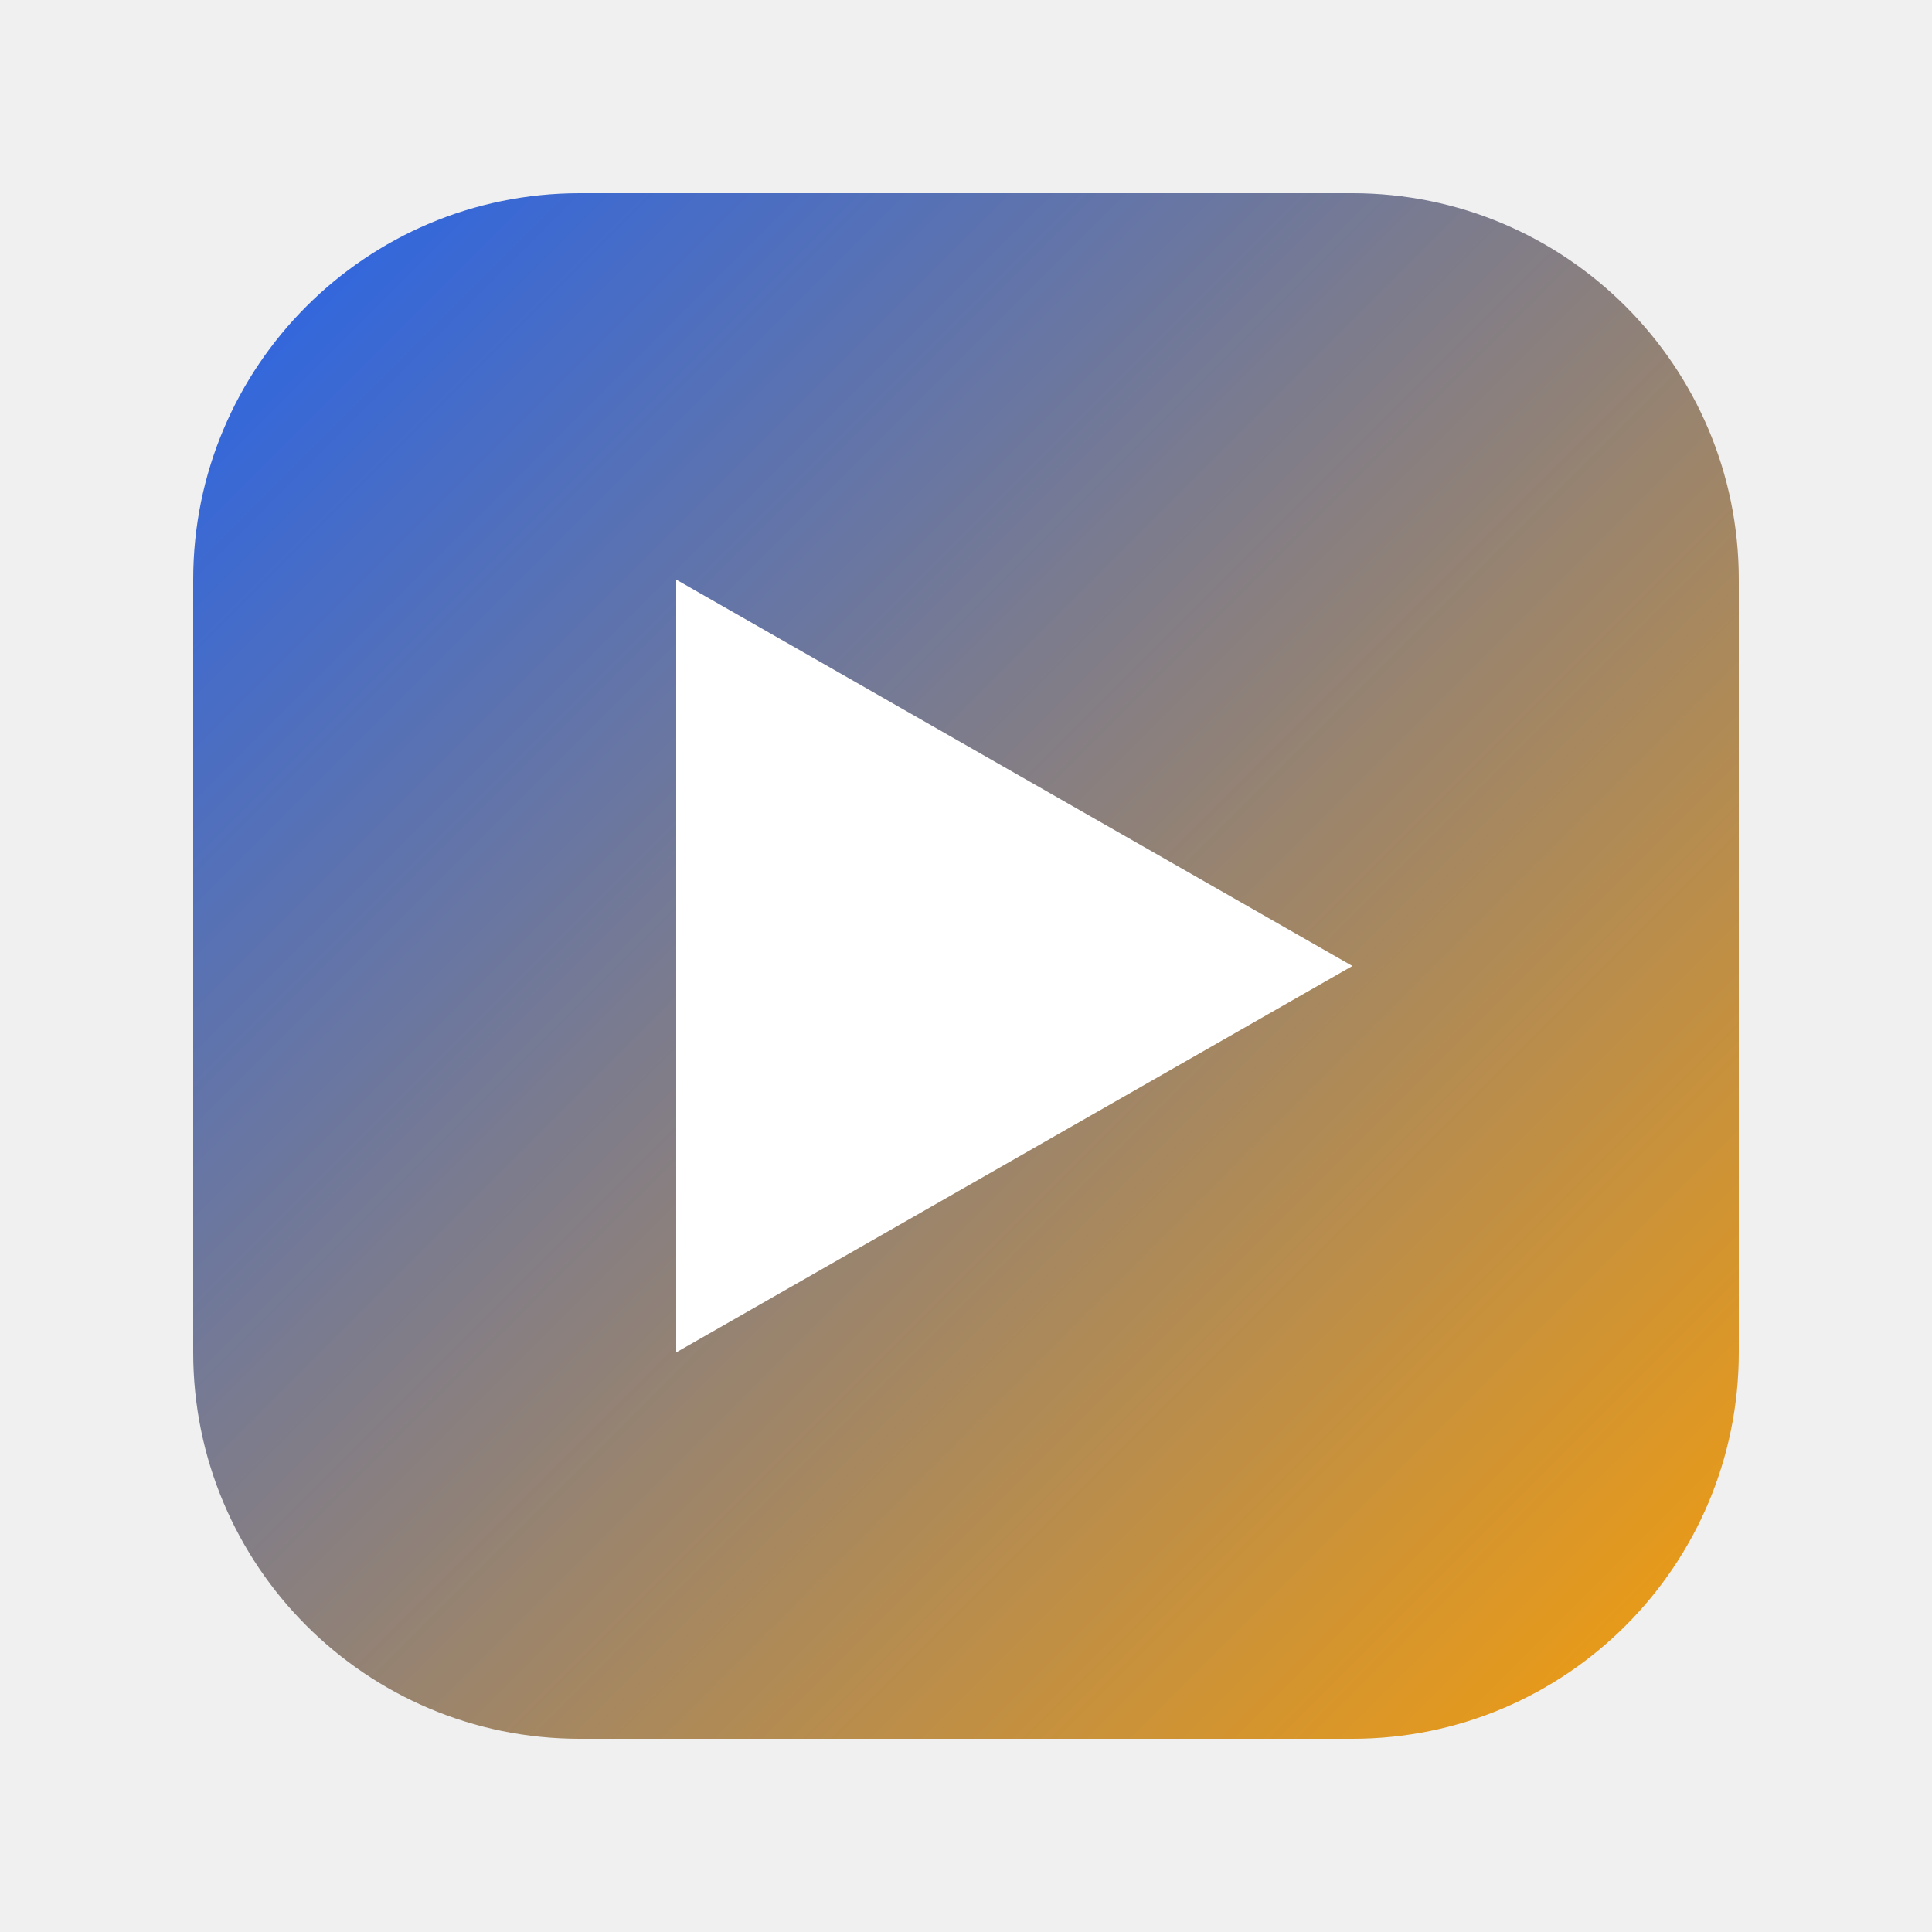
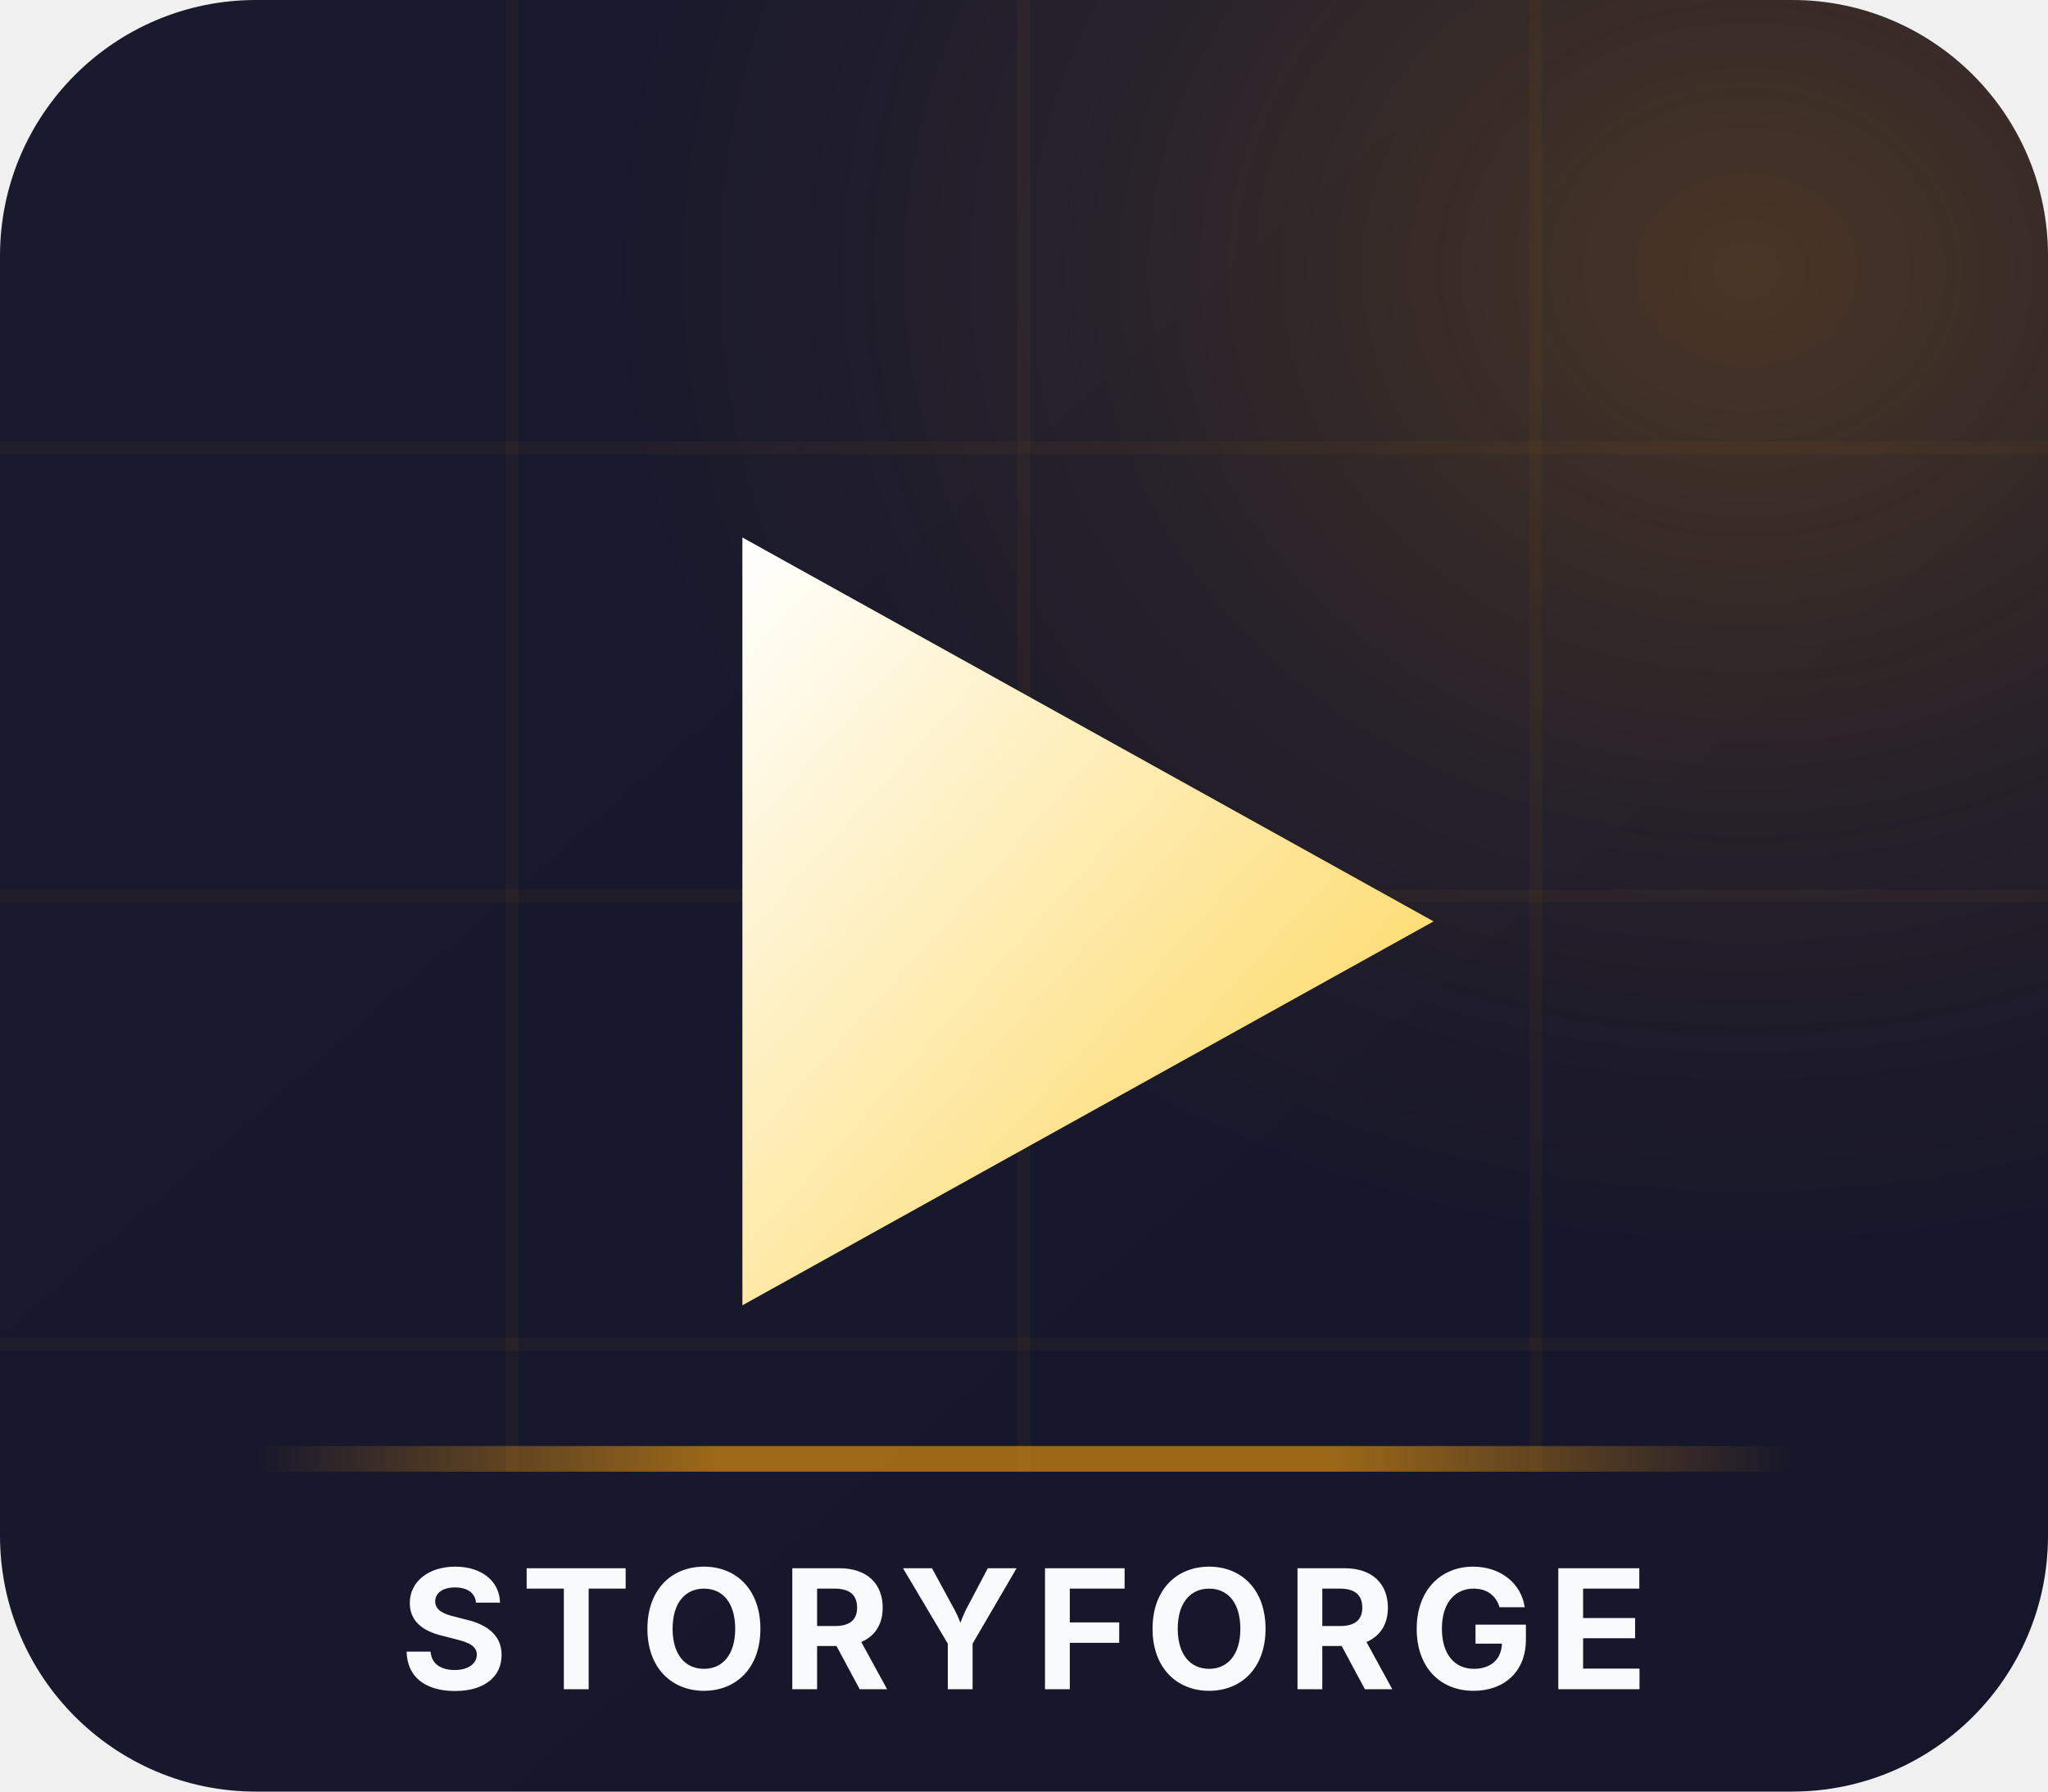
- <svg xmlns="http://www.w3.org/2000/svg" viewBox="0 0 40 40">
+ <svg xmlns="http://www.w3.org/2000/svg" viewBox="0 0 160 140" width="160" height="140">
  <defs>
-     <linearGradient id="grad" x1="0%" y1="0%" x2="100%" y2="100%">
-       <stop offset="0%" style="stop-color:#2563eb" />
-       <stop offset="100%" style="stop-color:#f59e0b" />
+     <linearGradient id="bgGrad" x1="0%" y1="0%" x2="100%" y2="100%">
+       <stop offset="0%" stop-color="#1a1a2e" />
+       <stop offset="100%" stop-color="#16162a" />
+     </linearGradient>
+     <radialGradient id="amberGlow" cx="85%" cy="15%" r="55%">
+       <stop offset="0%" stop-color="#f59e0b" stop-opacity="0.22" />
+       <stop offset="60%" stop-color="#f59e0b" stop-opacity="0.06" />
+       <stop offset="100%" stop-color="#f59e0b" stop-opacity="0" />
+     </radialGradient>
+     <linearGradient id="playGrad" x1="0%" y1="0%" x2="100%" y2="100%">
+       <stop offset="0%" stop-color="#ffffff" />
+       <stop offset="100%" stop-color="#fcd34d" />
+     </linearGradient>
+     <linearGradient id="borderAccent" x1="0%" y1="0%" x2="100%" y2="0%">
+       <stop offset="0%" stop-color="#f59e0b" stop-opacity="0" />
+       <stop offset="30%" stop-color="#f59e0b" stop-opacity="0.6" />
+       <stop offset="70%" stop-color="#f59e0b" stop-opacity="0.6" />
+       <stop offset="100%" stop-color="#f59e0b" stop-opacity="0" />
    </linearGradient>
  </defs>
-   <rect x="4" y="4" width="32" height="32" rx="8" fill="url(#grad)" />
-   <polygon points="14,12 28,20 14,28" fill="white" />
+   <rect width="160" height="140" rx="20" fill="url(#bgGrad)" />
+   <rect width="160" height="140" rx="20" fill="url(#amberGlow)" />
+   <g stroke="#f59e0b" stroke-opacity="0.04" stroke-width="1">
+     <line x1="0" y1="35" x2="160" y2="35" />
+     <line x1="0" y1="70" x2="160" y2="70" />
+     <line x1="0" y1="105" x2="160" y2="105" />
+     <line x1="40" y1="0" x2="40" y2="115" />
+     <line x1="80" y1="0" x2="80" y2="115" />
+     <line x1="120" y1="0" x2="120" y2="115" />
+   </g>
+   <rect x="20" y="113" width="120" height="2" rx="1" fill="url(#borderAccent)" />
+   <polygon points="58,42 112,72 58,102" fill="url(#playGrad)" />
+   <text x="80" y="132" text-anchor="middle" font-family="'Syne', 'Inter', system-ui, sans-serif" font-size="13" font-weight="700" letter-spacing="0.08em" fill="#f8fafc">STORYFORGE</text>
</svg>
